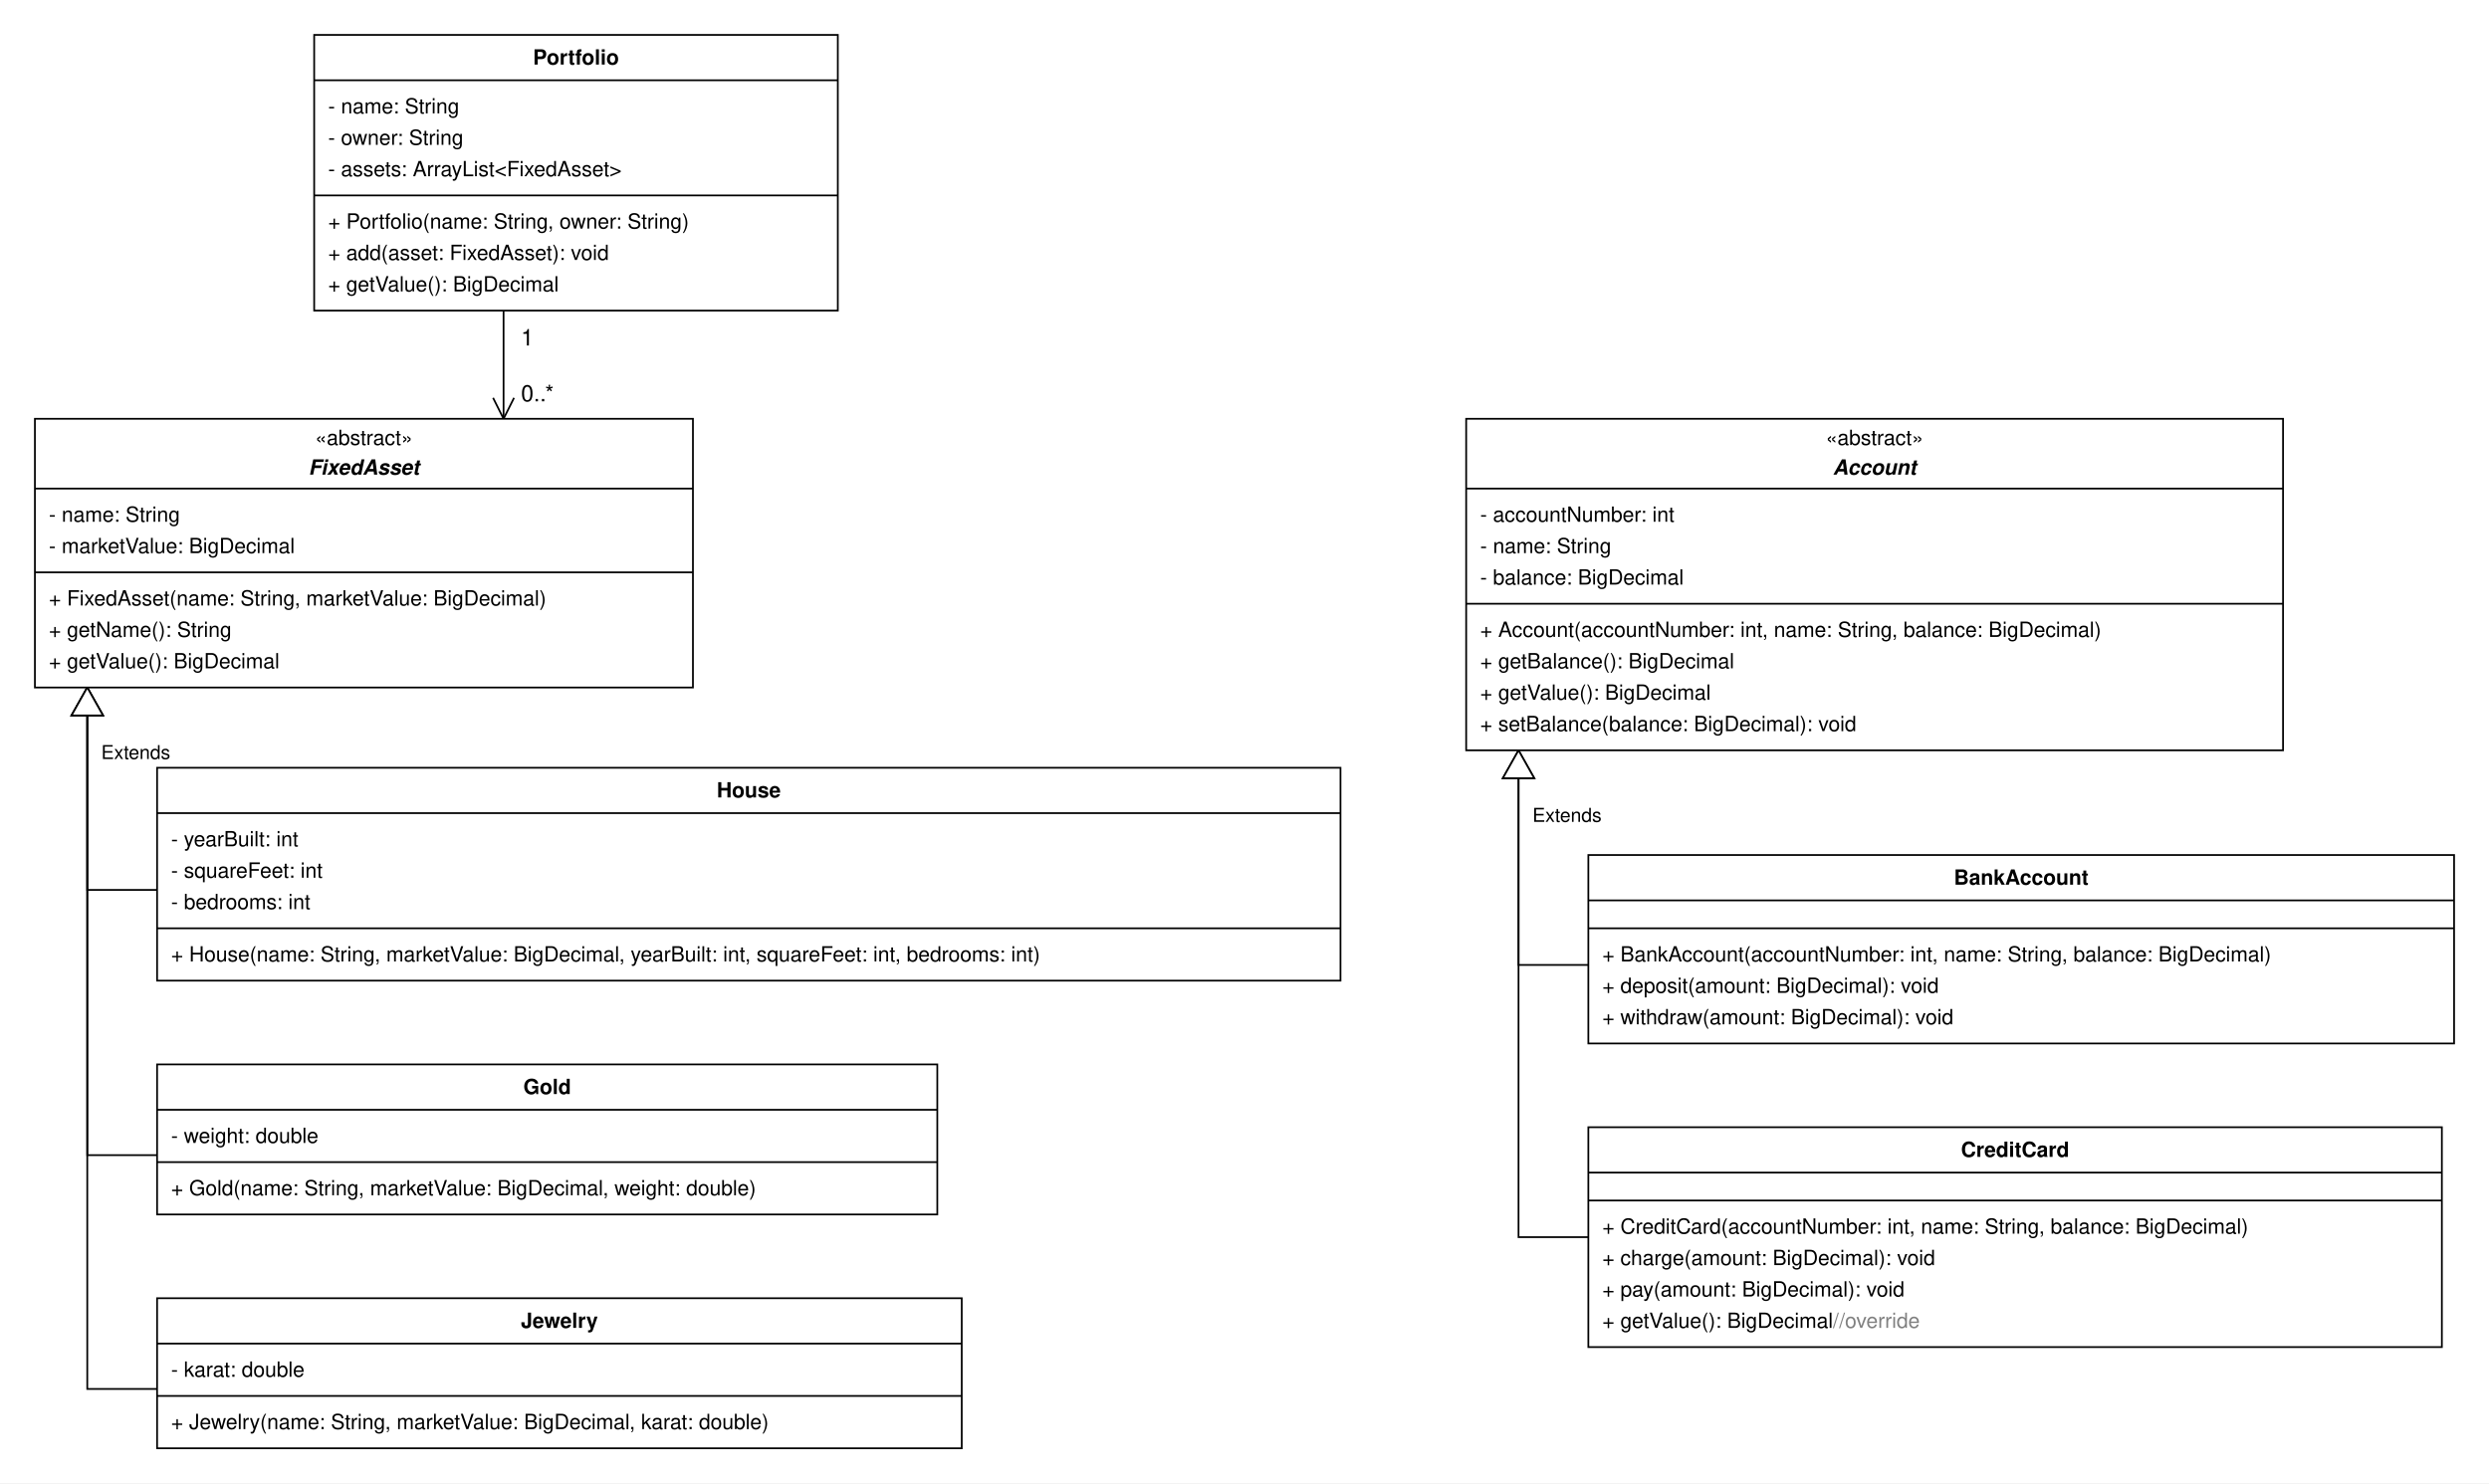
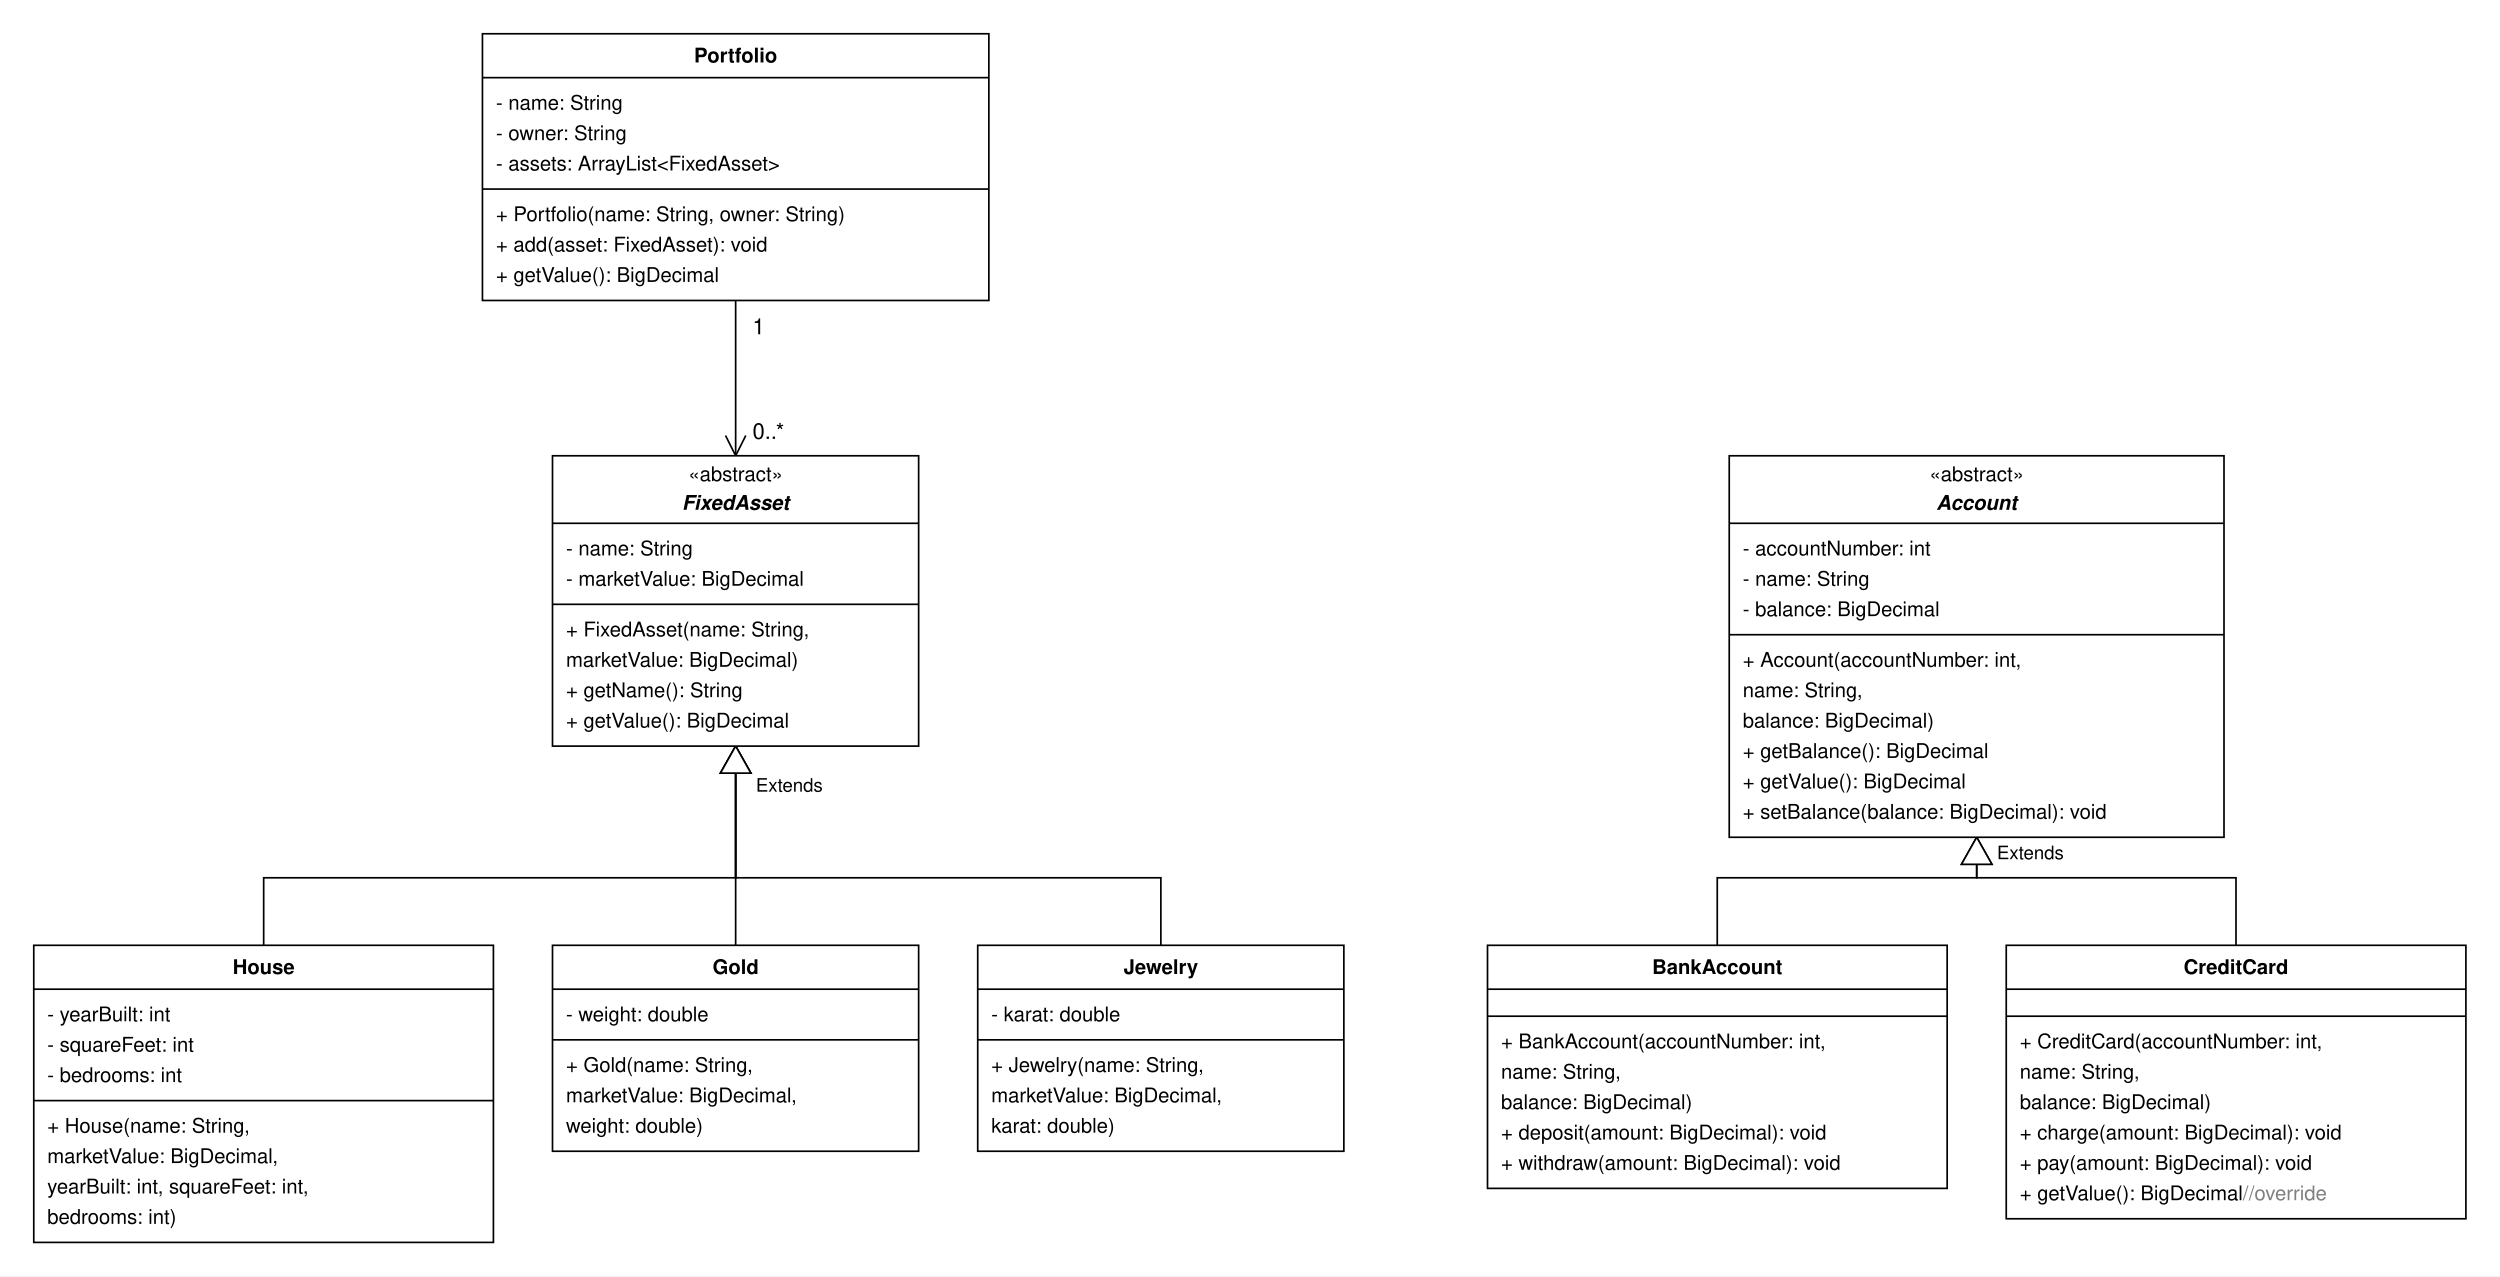
- <svg xmlns="http://www.w3.org/2000/svg" viewBox="20 0 1426 850" width="1426" height="850" font-family="Helvetica, Arial, sans-serif">
-   <rect x="20" y="0" width="1426" height="850" fill="#fff" />
-   <text x="78.0" y="435.0" font-size="11" fill="#000" text-anchor="start">Extends</text>
-   <text x="898.0" y="471.0" font-size="11" fill="#000" text-anchor="start">Extends</text>
-   <polyline points="308.5,178.0 308.5,240.0" fill="none" stroke="#000" />
-   <polyline points="302.5,228.0 308.5,240.0 314.5,228.0" fill="none" stroke="#000" />
-   <text x="318.5" y="198.0" font-size="13" fill="#000" text-anchor="start">1</text>
-   <text x="318.5" y="230.0" font-size="13" fill="#000" text-anchor="start">0..*</text>
-   <polyline points="110.0,510.0 70.0,510.0 70.0,410.0" fill="none" stroke="#000" />
-   <polygon points="70.0,394.0 79.0,410.0 61.0,410.0" fill="#fff" stroke="#000" />
-   <polyline points="110.0,662.0 70.0,662.0 70.0,410.0" fill="none" stroke="#000" />
-   <polygon points="70.0,394.0 79.0,410.0 61.0,410.0" fill="#fff" stroke="#000" />
-   <polyline points="110.0,796.0 70.0,796.0 70.0,410.0" fill="none" stroke="#000" />
-   <polygon points="70.0,394.0 79.0,410.0 61.0,410.0" fill="#fff" stroke="#000" />
-   <polyline points="930.0,553.0 890.0,553.0 890.0,446.0" fill="none" stroke="#000" />
-   <polygon points="890.0,430.0 899.0,446.0 881.0,446.0" fill="#fff" stroke="#000" />
-   <polyline points="930.0,709.0 890.0,709.0 890.0,446.0" fill="none" stroke="#000" />
-   <polygon points="890.0,430.0 899.0,446.0 881.0,446.0" fill="#fff" stroke="#000" />
-   <rect x="200.0" y="20.0" width="300.0" height="158.0" fill="#fff" stroke="#000" />
-   <text x="350.0" y="37.0" font-size="12" fill="#000" text-anchor="middle" font-weight="bold">Portfolio</text>
-   <line x1="200.0" y1="46.0" x2="500.0" y2="46.0" stroke="#000" />
-   <text x="208.0" y="65.0" font-size="12" fill="#000" text-anchor="start">- name: String</text>
-   <text x="208.0" y="83.0" font-size="12" fill="#000" text-anchor="start">- owner: String</text>
-   <text x="208.0" y="101.0" font-size="12" fill="#000" text-anchor="start">- assets: ArrayList&lt;FixedAsset&gt;</text>
-   <line x1="200.0" y1="112.0" x2="500.0" y2="112.0" stroke="#000" />
-   <text x="208.0" y="131.0" font-size="12" fill="#000" text-anchor="start">+ Portfolio(name: String, owner: String)</text>
-   <text x="208.0" y="149.0" font-size="12" fill="#000" text-anchor="start">+ add(asset: FixedAsset): void</text>
-   <text x="208.0" y="167.0" font-size="12" fill="#000" text-anchor="start">+ getValue(): BigDecimal</text>
-   <rect x="40.0" y="240.0" width="377.0" height="154.0" fill="#fff" stroke="#000" />
-   <text x="228.5" y="255.0" font-size="12" fill="#000" text-anchor="middle">«abstract»</text>
-   <text x="228.5" y="272.0" font-size="12" fill="#000" text-anchor="middle" font-style="italic" font-weight="bold">FixedAsset</text>
-   <line x1="40.0" y1="280.0" x2="417.0" y2="280.0" stroke="#000" />
-   <text x="48.0" y="299.0" font-size="12" fill="#000" text-anchor="start">- name: String</text>
-   <text x="48.0" y="317.0" font-size="12" fill="#000" text-anchor="start">- marketValue: BigDecimal</text>
-   <line x1="40.0" y1="328.0" x2="417.0" y2="328.0" stroke="#000" />
-   <text x="48.0" y="347.0" font-size="12" fill="#000" text-anchor="start">+ FixedAsset(name: String, marketValue: BigDecimal)</text>
-   <text x="48.0" y="365.0" font-size="12" fill="#000" text-anchor="start">+ getName(): String</text>
-   <text x="48.0" y="383.0" font-size="12" fill="#000" text-anchor="start">+ getValue(): BigDecimal</text>
-   <rect x="110.0" y="440.0" width="678.0" height="122.0" fill="#fff" stroke="#000" />
-   <text x="449.0" y="457.0" font-size="12" fill="#000" text-anchor="middle" font-weight="bold">House</text>
-   <line x1="110.0" y1="466.0" x2="788.0" y2="466.0" stroke="#000" />
-   <text x="118.0" y="485.0" font-size="12" fill="#000" text-anchor="start">- yearBuilt: int</text>
-   <text x="118.0" y="503.0" font-size="12" fill="#000" text-anchor="start">- squareFeet: int</text>
-   <text x="118.0" y="521.0" font-size="12" fill="#000" text-anchor="start">- bedrooms: int</text>
-   <line x1="110.0" y1="532.0" x2="788.0" y2="532.0" stroke="#000" />
-   <text x="118.0" y="551.0" font-size="12" fill="#000" text-anchor="start">+ House(name: String, marketValue: BigDecimal, yearBuilt: int, squareFeet: int, bedrooms: int)</text>
-   <rect x="110.0" y="610.0" width="447.0" height="86.0" fill="#fff" stroke="#000" />
-   <text x="333.5" y="627.0" font-size="12" fill="#000" text-anchor="middle" font-weight="bold">Gold</text>
-   <line x1="110.0" y1="636.0" x2="557.0" y2="636.0" stroke="#000" />
-   <text x="118.0" y="655.0" font-size="12" fill="#000" text-anchor="start">- weight: double</text>
-   <line x1="110.0" y1="666.0" x2="557.0" y2="666.0" stroke="#000" />
-   <text x="118.0" y="685.0" font-size="12" fill="#000" text-anchor="start">+ Gold(name: String, marketValue: BigDecimal, weight: double)</text>
-   <rect x="110.0" y="744.0" width="461.0" height="86.0" fill="#fff" stroke="#000" />
-   <text x="340.5" y="761.0" font-size="12" fill="#000" text-anchor="middle" font-weight="bold">Jewelry</text>
-   <line x1="110.0" y1="770.0" x2="571.0" y2="770.0" stroke="#000" />
-   <text x="118.0" y="789.0" font-size="12" fill="#000" text-anchor="start">- karat: double</text>
-   <line x1="110.0" y1="800.0" x2="571.0" y2="800.0" stroke="#000" />
-   <text x="118.0" y="819.0" font-size="12" fill="#000" text-anchor="start">+ Jewelry(name: String, marketValue: BigDecimal, karat: double)</text>
-   <rect x="860.0" y="240.0" width="468.0" height="190.0" fill="#fff" stroke="#000" />
-   <text x="1094.0" y="255.0" font-size="12" fill="#000" text-anchor="middle">«abstract»</text>
-   <text x="1094.0" y="272.0" font-size="12" fill="#000" text-anchor="middle" font-style="italic" font-weight="bold">Account</text>
-   <line x1="860.0" y1="280.0" x2="1328.0" y2="280.0" stroke="#000" />
-   <text x="868.0" y="299.0" font-size="12" fill="#000" text-anchor="start">- accountNumber: int</text>
-   <text x="868.0" y="317.0" font-size="12" fill="#000" text-anchor="start">- name: String</text>
-   <text x="868.0" y="335.0" font-size="12" fill="#000" text-anchor="start">- balance: BigDecimal</text>
-   <line x1="860.0" y1="346.0" x2="1328.0" y2="346.0" stroke="#000" />
-   <text x="868.0" y="365.0" font-size="12" fill="#000" text-anchor="start">+ Account(accountNumber: int, name: String, balance: BigDecimal)</text>
-   <text x="868.0" y="383.0" font-size="12" fill="#000" text-anchor="start">+ getBalance(): BigDecimal</text>
-   <text x="868.0" y="401.0" font-size="12" fill="#000" text-anchor="start">+ getValue(): BigDecimal</text>
-   <text x="868.0" y="419.0" font-size="12" fill="#000" text-anchor="start">+ setBalance(balance: BigDecimal): void</text>
-   <rect x="930.0" y="490.0" width="496.0" height="108.0" fill="#fff" stroke="#000" />
-   <text x="1178.0" y="507.0" font-size="12" fill="#000" text-anchor="middle" font-weight="bold">BankAccount</text>
-   <line x1="930.0" y1="516.0" x2="1426.0" y2="516.0" stroke="#000" />
-   <line x1="930.0" y1="532.0" x2="1426.0" y2="532.0" stroke="#000" />
-   <text x="938.0" y="551.0" font-size="12" fill="#000" text-anchor="start">+ BankAccount(accountNumber: int, name: String, balance: BigDecimal)</text>
-   <text x="938.0" y="569.0" font-size="12" fill="#000" text-anchor="start">+ deposit(amount: BigDecimal): void</text>
-   <text x="938.0" y="587.0" font-size="12" fill="#000" text-anchor="start">+ withdraw(amount: BigDecimal): void</text>
-   <rect x="930.0" y="646.0" width="489.0" height="126.0" fill="#fff" stroke="#000" />
-   <text x="1174.5" y="663.0" font-size="12" fill="#000" text-anchor="middle" font-weight="bold">CreditCard</text>
-   <line x1="930.0" y1="672.0" x2="1419.0" y2="672.0" stroke="#000" />
-   <line x1="930.0" y1="688.0" x2="1419.0" y2="688.0" stroke="#000" />
-   <text x="938.0" y="707.0" font-size="12" fill="#000" text-anchor="start">+ CreditCard(accountNumber: int, name: String, balance: BigDecimal)</text>
-   <text x="938.0" y="725.0" font-size="12" fill="#000" text-anchor="start">+ charge(amount: BigDecimal): void</text>
-   <text x="938.0" y="743.0" font-size="12" fill="#000" text-anchor="start">+ pay(amount: BigDecimal): void</text>
-   <text x="938.0" y="761.0" font-size="12">+ getValue(): BigDecimal<tspan fill="#808080">  //override</tspan>
+ <svg xmlns="http://www.w3.org/2000/svg" viewBox="20 0 1481 756" width="1481" height="756" font-family="Helvetica, Arial, sans-serif">
+   <rect x="20" y="0" width="1481" height="756" fill="#fff" />
+   <text x="467.8" y="469.0" font-size="11" fill="#000" text-anchor="start">Extends</text>
+   <text x="1203.0" y="509.0" font-size="11" fill="#000" text-anchor="start">Extends</text>
+   <polyline points="455.8,178.0 455.8,270.0" fill="none" stroke="#000" />
+   <polyline points="449.8,258.0 455.8,270.0 461.8,258.0" fill="none" stroke="#000" />
+   <text x="465.8" y="198.0" font-size="13" fill="#000" text-anchor="start">1</text>
+   <text x="465.8" y="260.0" font-size="13" fill="#000" text-anchor="start">0..*</text>
+   <polyline points="176.2,560.0 176.2,520.0 455.8,520.0 455.8,458.0" fill="none" stroke="#000" />
+   <polygon points="455.8,442.0 464.8,458.0 446.8,458.0" fill="#fff" stroke="#000" />
+   <polyline points="455.8,560.0 455.8,458.0" fill="none" stroke="#000" />
+   <polygon points="455.8,442.0 464.8,458.0 446.8,458.0" fill="#fff" stroke="#000" />
+   <polyline points="707.7,560.0 707.7,520.0 455.8,520.0 455.8,458.0" fill="none" stroke="#000" />
+   <polygon points="455.8,442.0 464.8,458.0 446.8,458.0" fill="#fff" stroke="#000" />
+   <polyline points="1037.3,560.0 1037.3,520.0 1191.0,520.0 1191.0,512.0" fill="none" stroke="#000" />
+   <polygon points="1191.0,496.0 1200.0,512.0 1182.0,512.0" fill="#fff" stroke="#000" />
+   <polyline points="1344.6,560.0 1344.6,520.0 1191.0,520.0 1191.0,512.0" fill="none" stroke="#000" />
+   <polygon points="1191.0,496.0 1200.0,512.0 1182.0,512.0" fill="#fff" stroke="#000" />
+   <rect x="305.8" y="20.0" width="300.0" height="158.0" fill="#fff" stroke="#000" />
+   <text x="455.8" y="37.0" font-size="12" fill="#000" text-anchor="middle" font-weight="bold">Portfolio</text>
+   <line x1="305.8" y1="46.0" x2="605.8" y2="46.0" stroke="#000" />
+   <text x="313.8" y="65.0" font-size="12" fill="#000" text-anchor="start">- name: String</text>
+   <text x="313.8" y="83.0" font-size="12" fill="#000" text-anchor="start">- owner: String</text>
+   <text x="313.8" y="101.0" font-size="12" fill="#000" text-anchor="start">- assets: ArrayList&lt;FixedAsset&gt;</text>
+   <line x1="305.8" y1="112.0" x2="605.8" y2="112.0" stroke="#000" />
+   <text x="313.8" y="131.0" font-size="12" fill="#000" text-anchor="start">+ Portfolio(name: String, owner: String)</text>
+   <text x="313.8" y="149.0" font-size="12" fill="#000" text-anchor="start">+ add(asset: FixedAsset): void</text>
+   <text x="313.8" y="167.0" font-size="12" fill="#000" text-anchor="start">+ getValue(): BigDecimal</text>
+   <rect x="347.3" y="270.0" width="216.9" height="172.0" fill="#fff" stroke="#000" />
+   <text x="455.8" y="285.0" font-size="12" fill="#000" text-anchor="middle">«abstract»</text>
+   <text x="455.8" y="302.0" font-size="12" fill="#000" text-anchor="middle" font-style="italic" font-weight="bold">FixedAsset</text>
+   <line x1="347.3" y1="310.0" x2="564.2" y2="310.0" stroke="#000" />
+   <text x="355.3" y="329.0" font-size="12" fill="#000" text-anchor="start">- name: String</text>
+   <text x="355.3" y="347.0" font-size="12" fill="#000" text-anchor="start">- marketValue: BigDecimal</text>
+   <line x1="347.3" y1="358.0" x2="564.2" y2="358.0" stroke="#000" />
+   <text x="355.3" y="377.0" font-size="12" fill="#000" text-anchor="start">+ FixedAsset(name: String,</text>
+   <text x="355.3" y="395.0" font-size="12" fill="#000" text-anchor="start">    marketValue: BigDecimal)</text>
+   <text x="355.3" y="413.0" font-size="12" fill="#000" text-anchor="start">+ getName(): String</text>
+   <text x="355.3" y="431.0" font-size="12" fill="#000" text-anchor="start">+ getValue(): BigDecimal</text>
+   <rect x="40.0" y="560.0" width="272.3" height="176.0" fill="#fff" stroke="#000" />
+   <text x="176.2" y="577.0" font-size="12" fill="#000" text-anchor="middle" font-weight="bold">House</text>
+   <line x1="40.0" y1="586.0" x2="312.3" y2="586.0" stroke="#000" />
+   <text x="48.0" y="605.0" font-size="12" fill="#000" text-anchor="start">- yearBuilt: int</text>
+   <text x="48.0" y="623.0" font-size="12" fill="#000" text-anchor="start">- squareFeet: int</text>
+   <text x="48.0" y="641.0" font-size="12" fill="#000" text-anchor="start">- bedrooms: int</text>
+   <line x1="40.0" y1="652.0" x2="312.3" y2="652.0" stroke="#000" />
+   <text x="48.0" y="671.0" font-size="12" fill="#000" text-anchor="start">+ House(name: String,</text>
+   <text x="48.0" y="689.0" font-size="12" fill="#000" text-anchor="start">    marketValue: BigDecimal,</text>
+   <text x="48.0" y="707.0" font-size="12" fill="#000" text-anchor="start">    yearBuilt: int, squareFeet: int,</text>
+   <text x="48.0" y="725.0" font-size="12" fill="#000" text-anchor="start">    bedrooms: int)</text>
+   <rect x="347.3" y="560.0" width="216.9" height="122.0" fill="#fff" stroke="#000" />
+   <text x="455.8" y="577.0" font-size="12" fill="#000" text-anchor="middle" font-weight="bold">Gold</text>
+   <line x1="347.3" y1="586.0" x2="564.2" y2="586.0" stroke="#000" />
+   <text x="355.3" y="605.0" font-size="12" fill="#000" text-anchor="start">- weight: double</text>
+   <line x1="347.3" y1="616.0" x2="564.2" y2="616.0" stroke="#000" />
+   <text x="355.3" y="635.0" font-size="12" fill="#000" text-anchor="start">+ Gold(name: String,</text>
+   <text x="355.3" y="653.0" font-size="12" fill="#000" text-anchor="start">    marketValue: BigDecimal,</text>
+   <text x="355.3" y="671.0" font-size="12" fill="#000" text-anchor="start">    weight: double)</text>
+   <rect x="599.2" y="560.0" width="216.9" height="122.0" fill="#fff" stroke="#000" />
+   <text x="707.7" y="577.0" font-size="12" fill="#000" text-anchor="middle" font-weight="bold">Jewelry</text>
+   <line x1="599.2" y1="586.0" x2="816.2" y2="586.0" stroke="#000" />
+   <text x="607.2" y="605.0" font-size="12" fill="#000" text-anchor="start">- karat: double</text>
+   <line x1="599.2" y1="616.0" x2="816.2" y2="616.0" stroke="#000" />
+   <text x="607.2" y="635.0" font-size="12" fill="#000" text-anchor="start">+ Jewelry(name: String,</text>
+   <text x="607.2" y="653.0" font-size="12" fill="#000" text-anchor="start">    marketValue: BigDecimal,</text>
+   <text x="607.2" y="671.0" font-size="12" fill="#000" text-anchor="start">    karat: double)</text>
+   <rect x="1044.4" y="270.0" width="293.1" height="226.0" fill="#fff" stroke="#000" />
+   <text x="1191.0" y="285.0" font-size="12" fill="#000" text-anchor="middle">«abstract»</text>
+   <text x="1191.0" y="302.0" font-size="12" fill="#000" text-anchor="middle" font-style="italic" font-weight="bold">Account</text>
+   <line x1="1044.4" y1="310.0" x2="1337.5" y2="310.0" stroke="#000" />
+   <text x="1052.4" y="329.0" font-size="12" fill="#000" text-anchor="start">- accountNumber: int</text>
+   <text x="1052.4" y="347.0" font-size="12" fill="#000" text-anchor="start">- name: String</text>
+   <text x="1052.4" y="365.0" font-size="12" fill="#000" text-anchor="start">- balance: BigDecimal</text>
+   <line x1="1044.4" y1="376.0" x2="1337.5" y2="376.0" stroke="#000" />
+   <text x="1052.4" y="395.0" font-size="12" fill="#000" text-anchor="start">+ Account(accountNumber: int,</text>
+   <text x="1052.4" y="413.0" font-size="12" fill="#000" text-anchor="start">    name: String,</text>
+   <text x="1052.4" y="431.0" font-size="12" fill="#000" text-anchor="start">    balance: BigDecimal)</text>
+   <text x="1052.4" y="449.0" font-size="12" fill="#000" text-anchor="start">+ getBalance(): BigDecimal</text>
+   <text x="1052.4" y="467.0" font-size="12" fill="#000" text-anchor="start">+ getValue(): BigDecimal</text>
+   <text x="1052.4" y="485.0" font-size="12" fill="#000" text-anchor="start">+ setBalance(balance: BigDecimal): void</text>
+   <rect x="901.2" y="560.0" width="272.3" height="144.0" fill="#fff" stroke="#000" />
+   <text x="1037.3" y="577.0" font-size="12" fill="#000" text-anchor="middle" font-weight="bold">BankAccount</text>
+   <line x1="901.2" y1="586.0" x2="1173.5" y2="586.0" stroke="#000" />
+   <line x1="901.2" y1="602.0" x2="1173.5" y2="602.0" stroke="#000" />
+   <text x="909.2" y="621.0" font-size="12" fill="#000" text-anchor="start">+ BankAccount(accountNumber: int,</text>
+   <text x="909.2" y="639.0" font-size="12" fill="#000" text-anchor="start">    name: String,</text>
+   <text x="909.2" y="657.0" font-size="12" fill="#000" text-anchor="start">    balance: BigDecimal)</text>
+   <text x="909.2" y="675.0" font-size="12" fill="#000" text-anchor="start">+ deposit(amount: BigDecimal): void</text>
+   <text x="909.2" y="693.0" font-size="12" fill="#000" text-anchor="start">+ withdraw(amount: BigDecimal): void</text>
+   <rect x="1208.5" y="560.0" width="272.3" height="162.0" fill="#fff" stroke="#000" />
+   <text x="1344.6" y="577.0" font-size="12" fill="#000" text-anchor="middle" font-weight="bold">CreditCard</text>
+   <line x1="1208.5" y1="586.0" x2="1480.8" y2="586.0" stroke="#000" />
+   <line x1="1208.5" y1="602.0" x2="1480.8" y2="602.0" stroke="#000" />
+   <text x="1216.5" y="621.0" font-size="12" fill="#000" text-anchor="start">+ CreditCard(accountNumber: int,</text>
+   <text x="1216.5" y="639.0" font-size="12" fill="#000" text-anchor="start">    name: String,</text>
+   <text x="1216.5" y="657.0" font-size="12" fill="#000" text-anchor="start">    balance: BigDecimal)</text>
+   <text x="1216.5" y="675.0" font-size="12" fill="#000" text-anchor="start">+ charge(amount: BigDecimal): void</text>
+   <text x="1216.5" y="693.0" font-size="12" fill="#000" text-anchor="start">+ pay(amount: BigDecimal): void</text>
+   <text x="1216.5" y="711.0" font-size="12">+ getValue(): BigDecimal<tspan fill="#808080">  //override</tspan>
  </text>
</svg>
